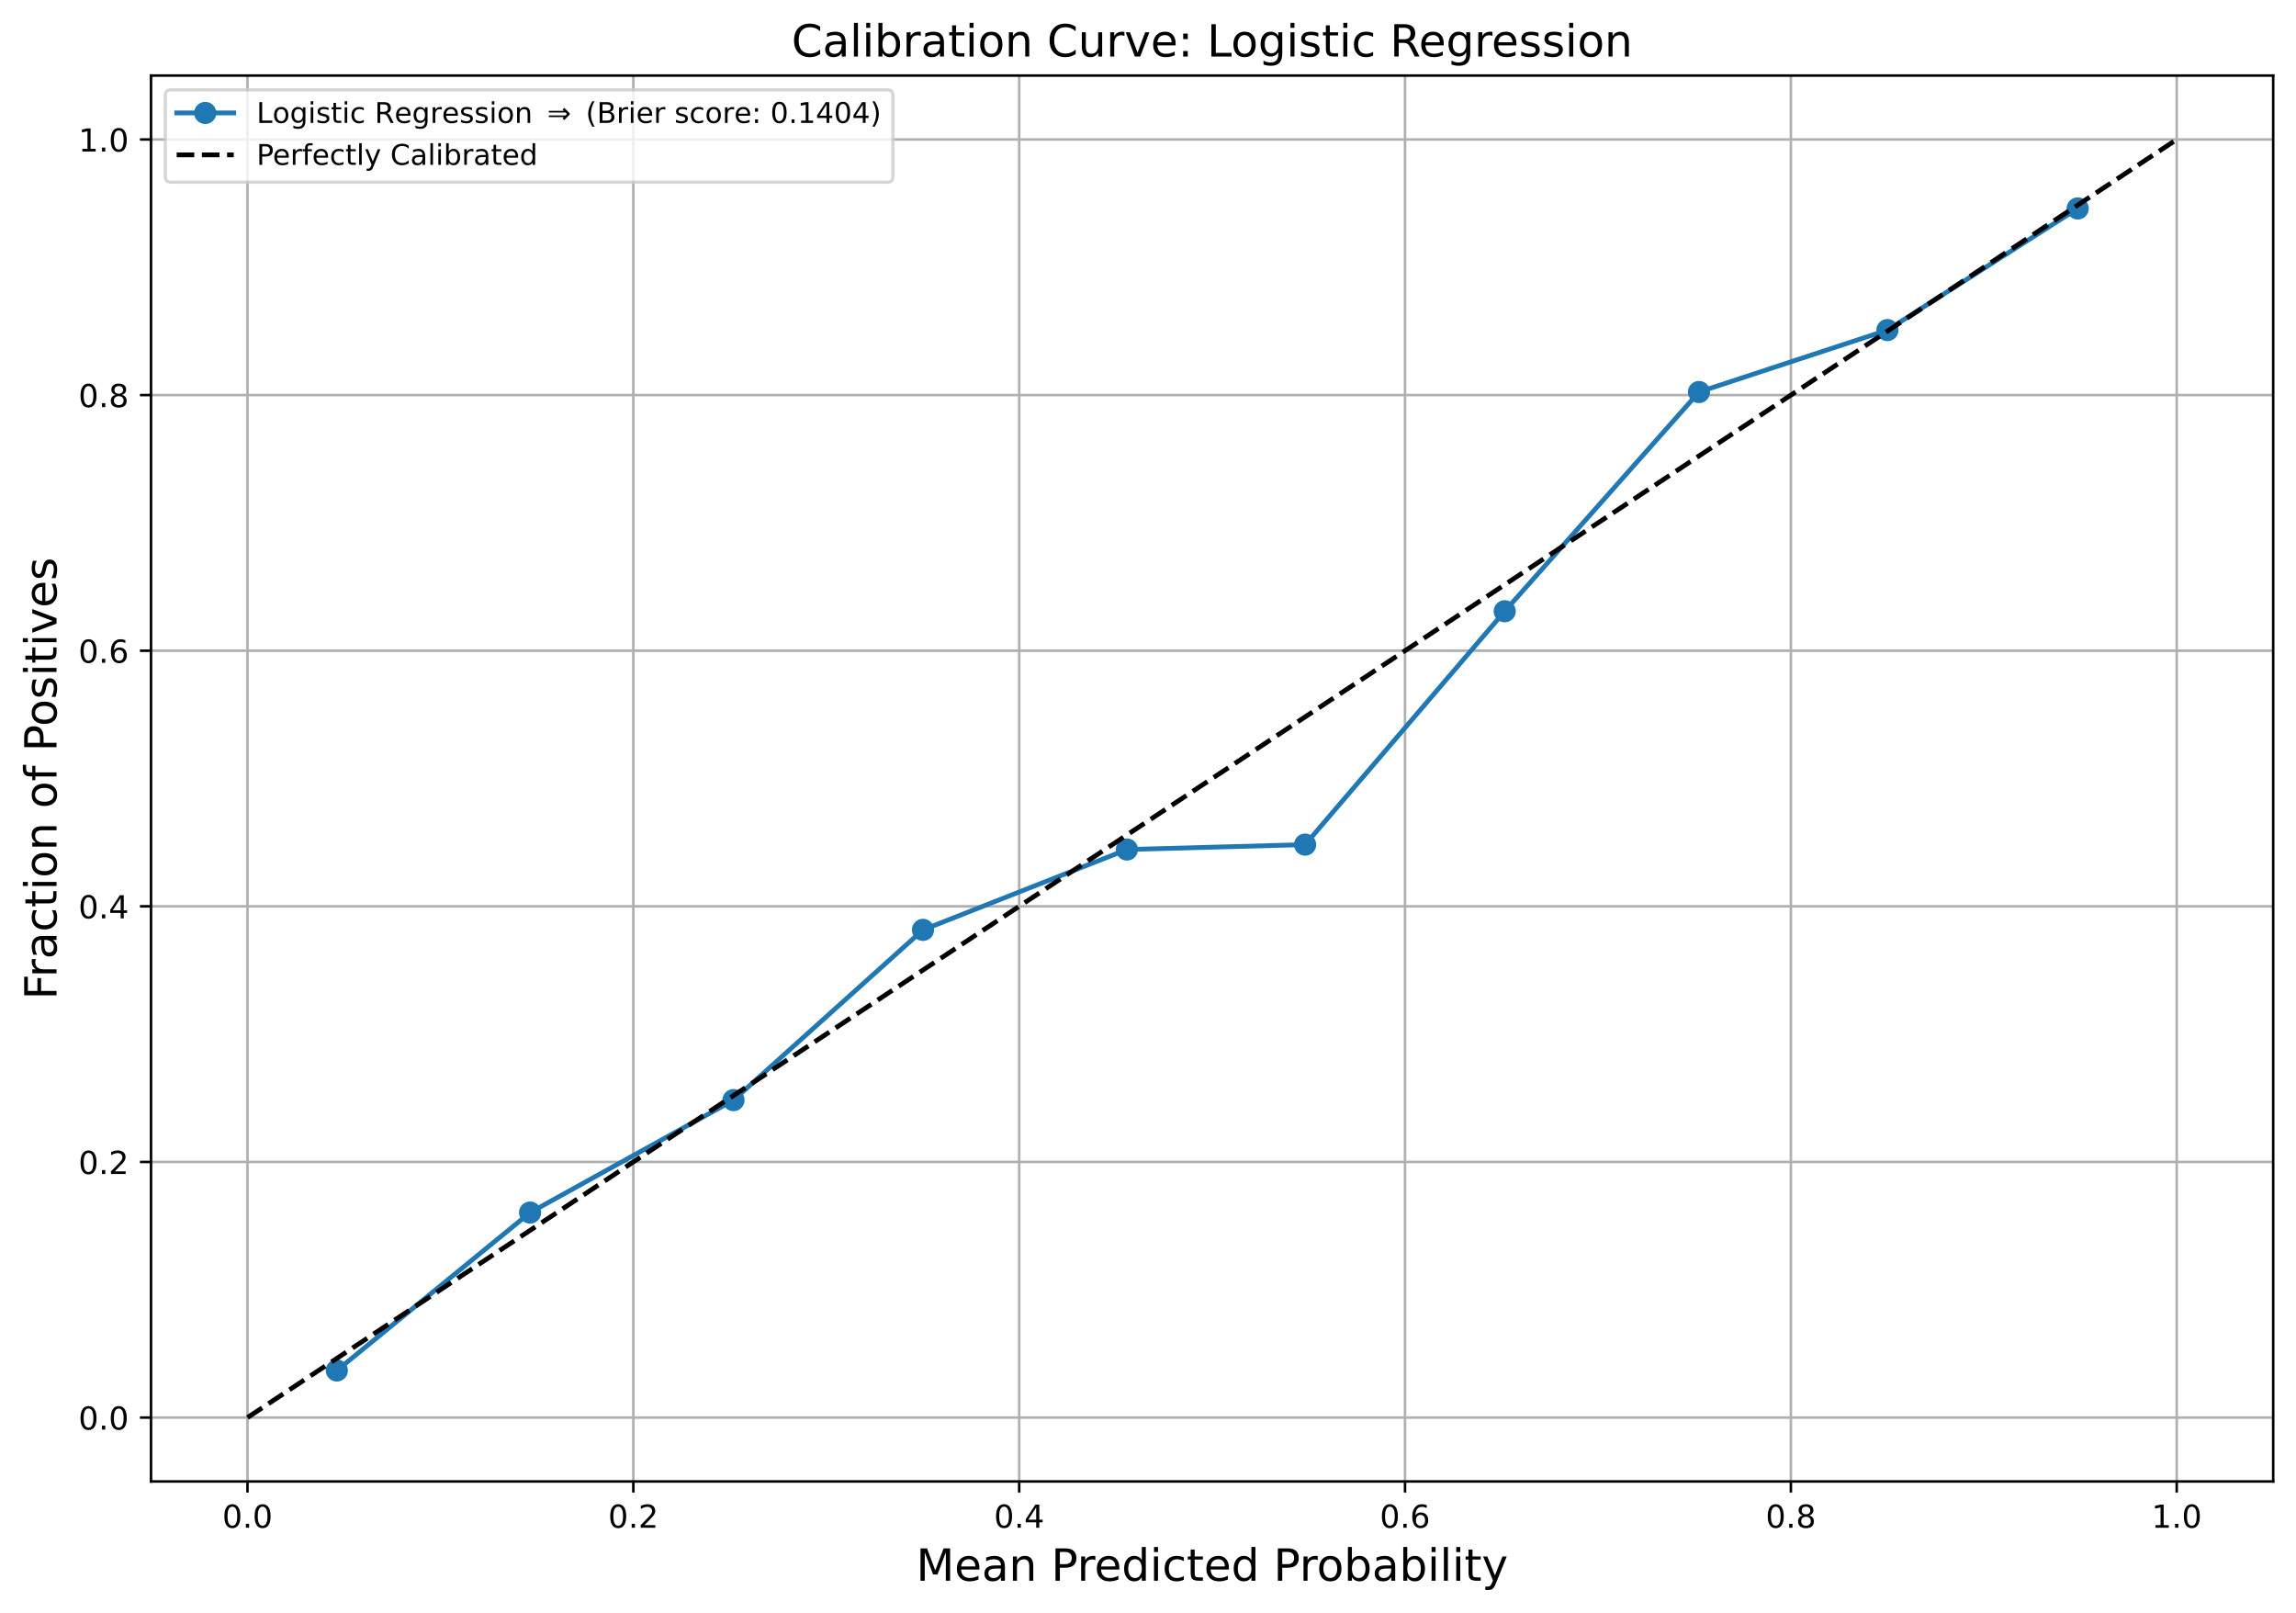
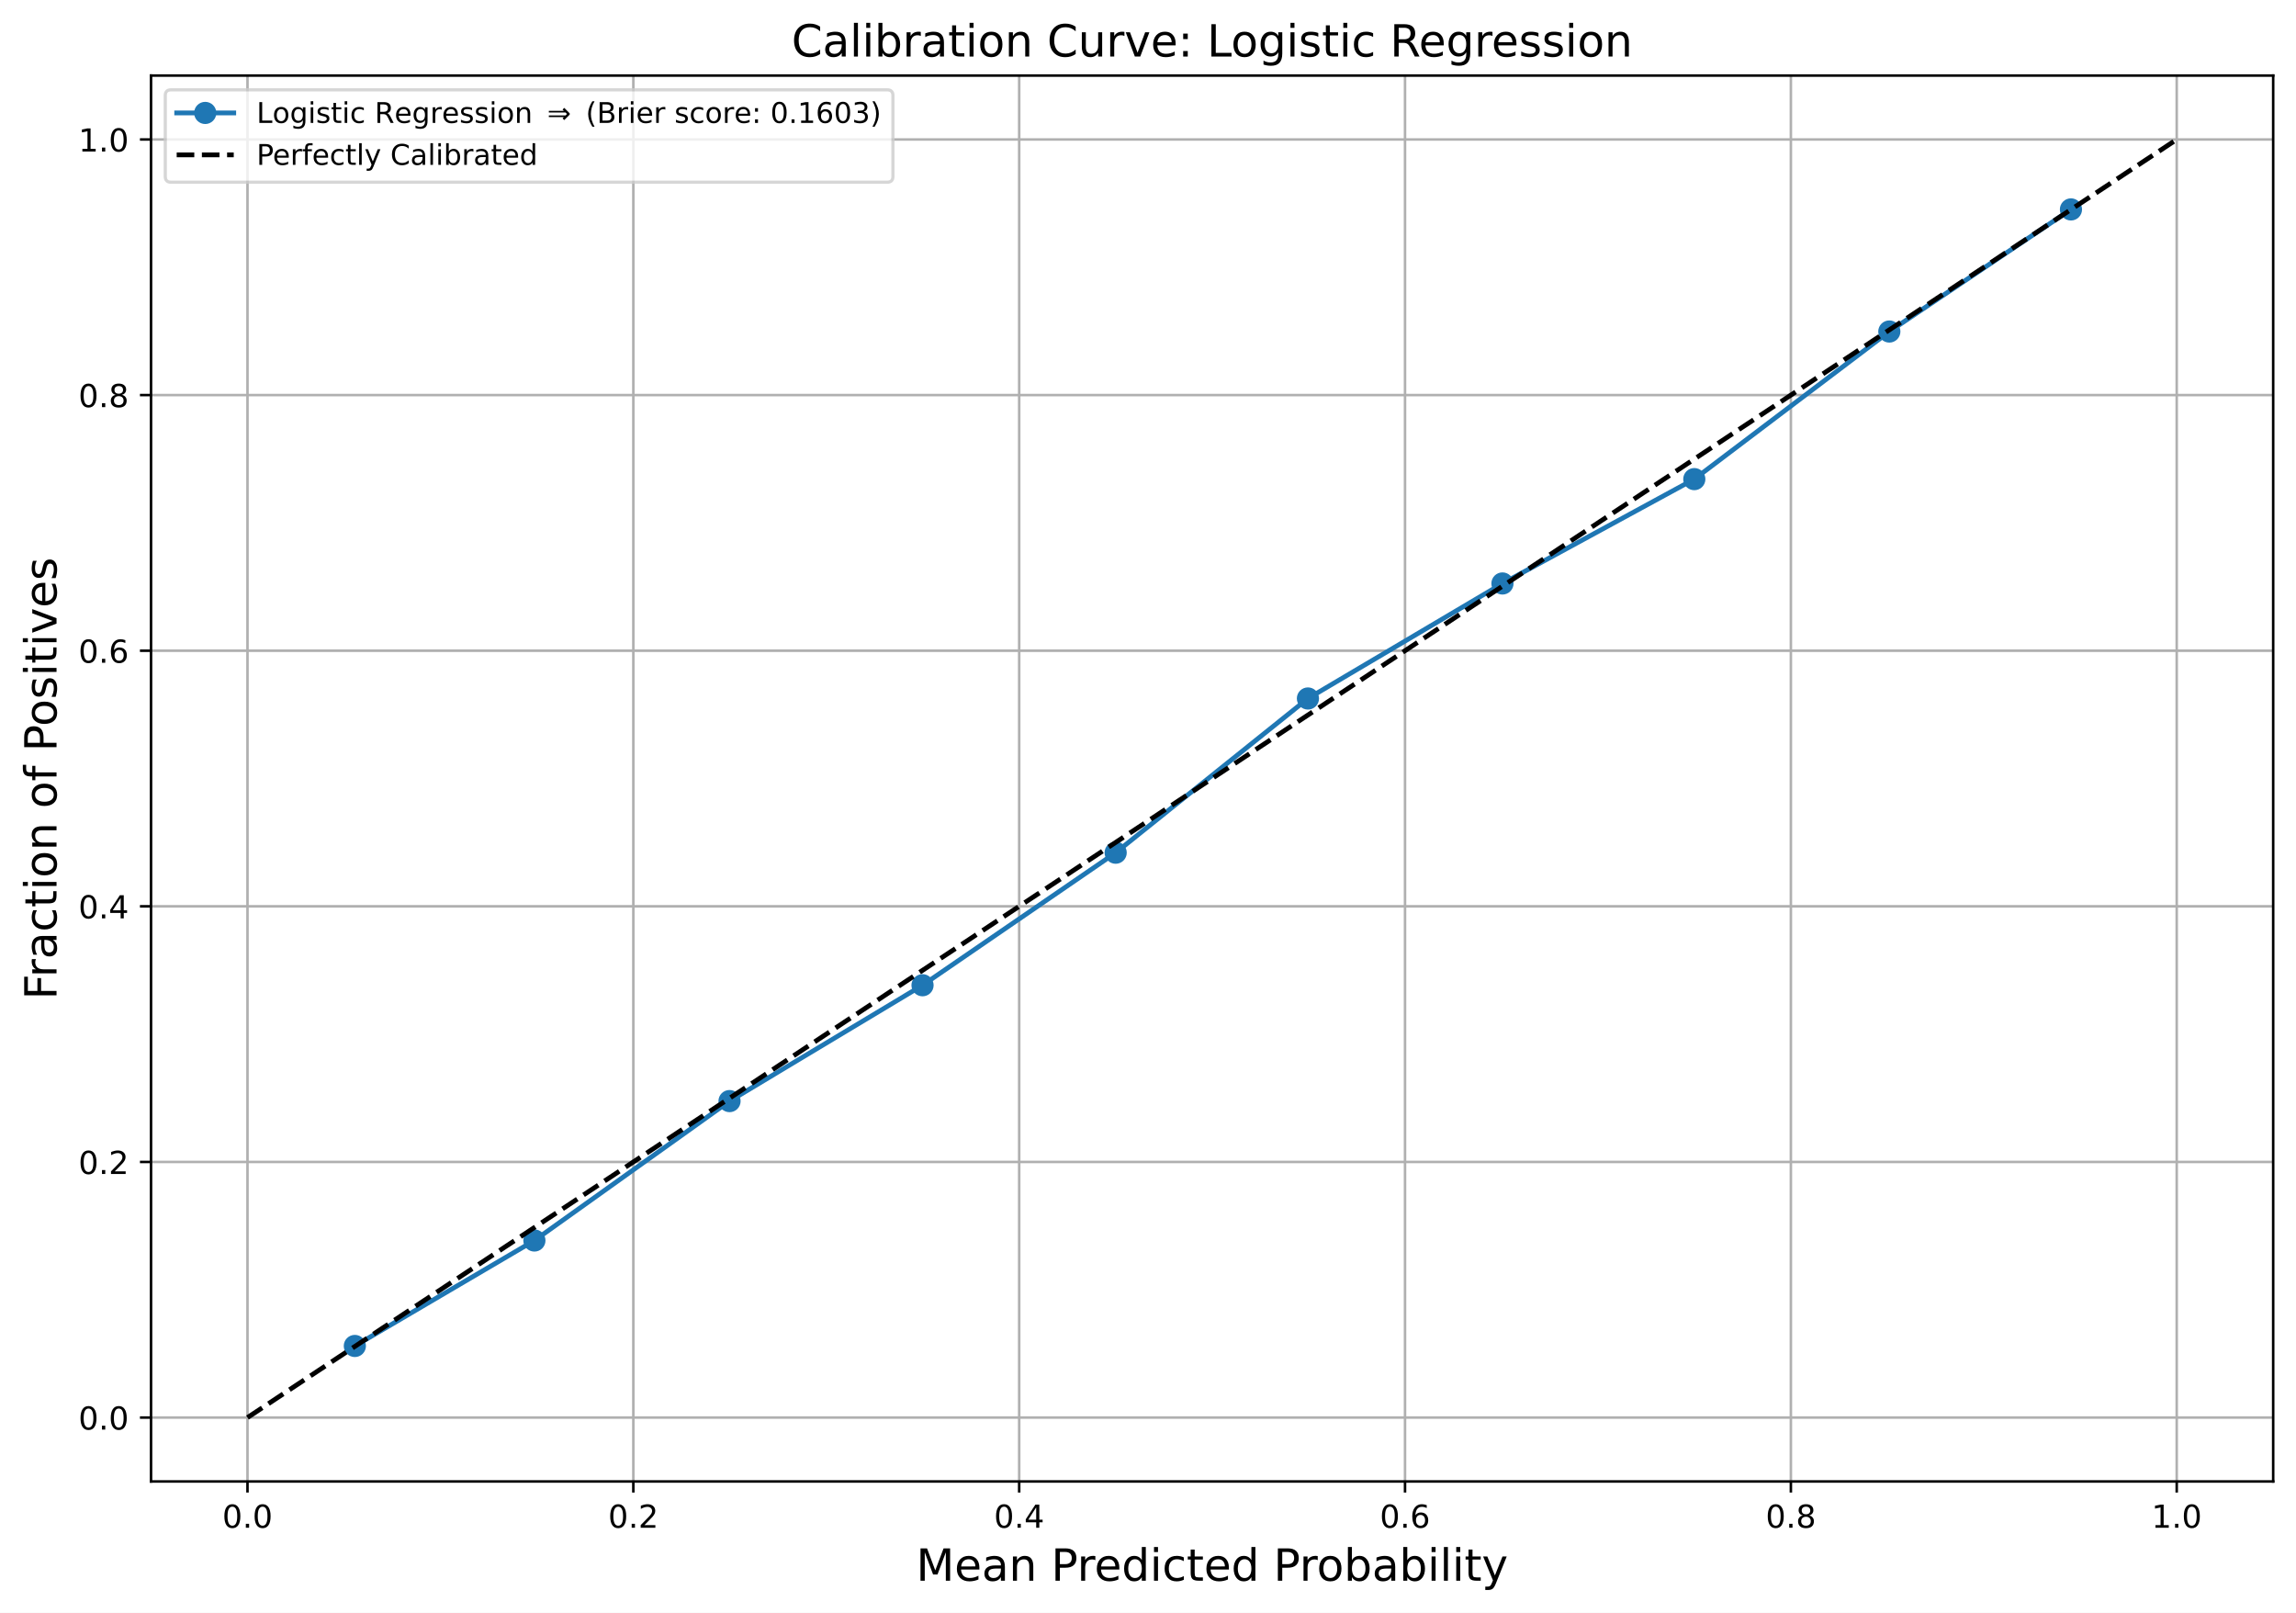
<svg xmlns="http://www.w3.org/2000/svg" xmlns:xlink="http://www.w3.org/1999/xlink" width="724.452pt" height="508.785pt" viewBox="0 0 724.452 508.785" version="1.1">
  <defs>
    <style type="text/css">*{stroke-linejoin: round; stroke-linecap: butt}</style>
  </defs>
  <g id="figure_1">
    <g id="patch_1">
      <path d="M -0 508.785  L 724.452 508.785  L 724.452 0  L -0 0  z " style="fill: #ffffff" />
    </g>
    <g id="axes_1">
      <g id="patch_2">
        <path d="M 47.653 467.358  L 717.253 467.358  L 717.253 23.838  L 47.653 23.838  z " style="fill: #ffffff" />
      </g>
      <g id="matplotlib.axis_1">
        <g id="xtick_1">
          <g id="line2d_1">
-             <path d="M 78.089 467.358  L 78.089 23.838  " clip-path="url(#p6dff848d07)" style="fill: none; stroke: #b0b0b0; stroke-width: 0.8; stroke-linecap: square" />
+             <path d="M 78.089 467.358  L 78.089 23.838  " clip-path="url(#pbd7f5e1157)" style="fill: none; stroke: #b0b0b0; stroke-width: 0.8; stroke-linecap: square" />
          </g>
          <g id="line2d_2">
            <defs>
-               <path id="med67a4d145" d="M 0 0  L 0 3.5  " style="stroke: #000000; stroke-width: 0.8" />
+               <path id="m7b6a65bfc6" d="M 0 0  L 0 3.5  " style="stroke: #000000; stroke-width: 0.8" />
            </defs>
            <g>
-               <use xlink:href="#med67a4d145" x="78.089" y="467.358" style="stroke: #000000; stroke-width: 0.8" />
+               <use xlink:href="#m7b6a65bfc6" x="78.089" y="467.358" style="stroke: #000000; stroke-width: 0.8" />
            </g>
          </g>
          <g id="text_1">
            <g transform="translate(70.1373 481.9563) scale(0.1 -0.1)">
              <defs>
                <path id="DejaVuSans-30" d="M 2034 4250  Q 1547 4250 1301 3770  Q 1056 3291 1056 2328  Q 1056 1369 1301 889  Q 1547 409 2034 409  Q 2525 409 2770 889  Q 3016 1369 3016 2328  Q 3016 3291 2770 3770  Q 2525 4250 2034 4250  z M 2034 4750  Q 2819 4750 3233 4129  Q 3647 3509 3647 2328  Q 3647 1150 3233 529  Q 2819 -91 2034 -91  Q 1250 -91 836 529  Q 422 1150 422 2328  Q 422 3509 836 4129  Q 1250 4750 2034 4750  z " transform="scale(0.015625)" />
                <path id="DejaVuSans-2e" d="M 684 794  L 1344 794  L 1344 0  L 684 0  L 684 794  z " transform="scale(0.015625)" />
              </defs>
              <use xlink:href="#DejaVuSans-30" />
              <use xlink:href="#DejaVuSans-2e" x="63.623" />
              <use xlink:href="#DejaVuSans-30" x="95.41" />
            </g>
          </g>
        </g>
        <g id="xtick_2">
          <g id="line2d_3">
-             <path d="M 199.834 467.358  L 199.834 23.838  " clip-path="url(#p6dff848d07)" style="fill: none; stroke: #b0b0b0; stroke-width: 0.8; stroke-linecap: square" />
+             <path d="M 199.834 467.358  L 199.834 23.838  " clip-path="url(#pbd7f5e1157)" style="fill: none; stroke: #b0b0b0; stroke-width: 0.8; stroke-linecap: square" />
          </g>
          <g id="line2d_4">
            <g>
-               <use xlink:href="#med67a4d145" x="199.834" y="467.358" style="stroke: #000000; stroke-width: 0.8" />
+               <use xlink:href="#m7b6a65bfc6" x="199.834" y="467.358" style="stroke: #000000; stroke-width: 0.8" />
            </g>
          </g>
          <g id="text_2">
            <g transform="translate(191.8828 481.9563) scale(0.1 -0.1)">
              <defs>
                <path id="DejaVuSans-32" d="M 1228 531  L 3431 531  L 3431 0  L 469 0  L 469 531  Q 828 903 1448 1529  Q 2069 2156 2228 2338  Q 2531 2678 2651 2914  Q 2772 3150 2772 3378  Q 2772 3750 2511 3984  Q 2250 4219 1831 4219  Q 1534 4219 1204 4116  Q 875 4013 500 3803  L 500 4441  Q 881 4594 1212 4672  Q 1544 4750 1819 4750  Q 2544 4750 2975 4387  Q 3406 4025 3406 3419  Q 3406 3131 3298 2873  Q 3191 2616 2906 2266  Q 2828 2175 2409 1742  Q 1991 1309 1228 531  z " transform="scale(0.015625)" />
              </defs>
              <use xlink:href="#DejaVuSans-30" />
              <use xlink:href="#DejaVuSans-2e" x="63.623" />
              <use xlink:href="#DejaVuSans-32" x="95.41" />
            </g>
          </g>
        </g>
        <g id="xtick_3">
          <g id="line2d_5">
-             <path d="M 321.58 467.358  L 321.58 23.838  " clip-path="url(#p6dff848d07)" style="fill: none; stroke: #b0b0b0; stroke-width: 0.8; stroke-linecap: square" />
+             <path d="M 321.58 467.358  L 321.58 23.838  " clip-path="url(#pbd7f5e1157)" style="fill: none; stroke: #b0b0b0; stroke-width: 0.8; stroke-linecap: square" />
          </g>
          <g id="line2d_6">
            <g>
-               <use xlink:href="#med67a4d145" x="321.58" y="467.358" style="stroke: #000000; stroke-width: 0.8" />
+               <use xlink:href="#m7b6a65bfc6" x="321.58" y="467.358" style="stroke: #000000; stroke-width: 0.8" />
            </g>
          </g>
          <g id="text_3">
            <g transform="translate(313.6282 481.9563) scale(0.1 -0.1)">
              <defs>
                <path id="DejaVuSans-34" d="M 2419 4116  L 825 1625  L 2419 1625  L 2419 4116  z M 2253 4666  L 3047 4666  L 3047 1625  L 3713 1625  L 3713 1100  L 3047 1100  L 3047 0  L 2419 0  L 2419 1100  L 313 1100  L 313 1709  L 2253 4666  z " transform="scale(0.015625)" />
              </defs>
              <use xlink:href="#DejaVuSans-30" />
              <use xlink:href="#DejaVuSans-2e" x="63.623" />
              <use xlink:href="#DejaVuSans-34" x="95.41" />
            </g>
          </g>
        </g>
        <g id="xtick_4">
          <g id="line2d_7">
-             <path d="M 443.325 467.358  L 443.325 23.838  " clip-path="url(#p6dff848d07)" style="fill: none; stroke: #b0b0b0; stroke-width: 0.8; stroke-linecap: square" />
+             <path d="M 443.325 467.358  L 443.325 23.838  " clip-path="url(#pbd7f5e1157)" style="fill: none; stroke: #b0b0b0; stroke-width: 0.8; stroke-linecap: square" />
          </g>
          <g id="line2d_8">
            <g>
-               <use xlink:href="#med67a4d145" x="443.325" y="467.358" style="stroke: #000000; stroke-width: 0.8" />
+               <use xlink:href="#m7b6a65bfc6" x="443.325" y="467.358" style="stroke: #000000; stroke-width: 0.8" />
            </g>
          </g>
          <g id="text_4">
            <g transform="translate(435.3737 481.9563) scale(0.1 -0.1)">
              <defs>
                <path id="DejaVuSans-36" d="M 2113 2584  Q 1688 2584 1439 2293  Q 1191 2003 1191 1497  Q 1191 994 1439 701  Q 1688 409 2113 409  Q 2538 409 2786 701  Q 3034 994 3034 1497  Q 3034 2003 2786 2293  Q 2538 2584 2113 2584  z M 3366 4563  L 3366 3988  Q 3128 4100 2886 4159  Q 2644 4219 2406 4219  Q 1781 4219 1451 3797  Q 1122 3375 1075 2522  Q 1259 2794 1537 2939  Q 1816 3084 2150 3084  Q 2853 3084 3261 2657  Q 3669 2231 3669 1497  Q 3669 778 3244 343  Q 2819 -91 2113 -91  Q 1303 -91 875 529  Q 447 1150 447 2328  Q 447 3434 972 4092  Q 1497 4750 2381 4750  Q 2619 4750 2861 4703  Q 3103 4656 3366 4563  z " transform="scale(0.015625)" />
              </defs>
              <use xlink:href="#DejaVuSans-30" />
              <use xlink:href="#DejaVuSans-2e" x="63.623" />
              <use xlink:href="#DejaVuSans-36" x="95.41" />
            </g>
          </g>
        </g>
        <g id="xtick_5">
          <g id="line2d_9">
-             <path d="M 565.071 467.358  L 565.071 23.838  " clip-path="url(#p6dff848d07)" style="fill: none; stroke: #b0b0b0; stroke-width: 0.8; stroke-linecap: square" />
+             <path d="M 565.071 467.358  L 565.071 23.838  " clip-path="url(#pbd7f5e1157)" style="fill: none; stroke: #b0b0b0; stroke-width: 0.8; stroke-linecap: square" />
          </g>
          <g id="line2d_10">
            <g>
-               <use xlink:href="#med67a4d145" x="565.071" y="467.358" style="stroke: #000000; stroke-width: 0.8" />
+               <use xlink:href="#m7b6a65bfc6" x="565.071" y="467.358" style="stroke: #000000; stroke-width: 0.8" />
            </g>
          </g>
          <g id="text_5">
            <g transform="translate(557.1191 481.9563) scale(0.1 -0.1)">
              <defs>
                <path id="DejaVuSans-38" d="M 2034 2216  Q 1584 2216 1326 1975  Q 1069 1734 1069 1313  Q 1069 891 1326 650  Q 1584 409 2034 409  Q 2484 409 2743 651  Q 3003 894 3003 1313  Q 3003 1734 2745 1975  Q 2488 2216 2034 2216  z M 1403 2484  Q 997 2584 770 2862  Q 544 3141 544 3541  Q 544 4100 942 4425  Q 1341 4750 2034 4750  Q 2731 4750 3128 4425  Q 3525 4100 3525 3541  Q 3525 3141 3298 2862  Q 3072 2584 2669 2484  Q 3125 2378 3379 2068  Q 3634 1759 3634 1313  Q 3634 634 3220 271  Q 2806 -91 2034 -91  Q 1263 -91 848 271  Q 434 634 434 1313  Q 434 1759 690 2068  Q 947 2378 1403 2484  z M 1172 3481  Q 1172 3119 1398 2916  Q 1625 2713 2034 2713  Q 2441 2713 2670 2916  Q 2900 3119 2900 3481  Q 2900 3844 2670 4047  Q 2441 4250 2034 4250  Q 1625 4250 1398 4047  Q 1172 3844 1172 3481  z " transform="scale(0.015625)" />
              </defs>
              <use xlink:href="#DejaVuSans-30" />
              <use xlink:href="#DejaVuSans-2e" x="63.623" />
              <use xlink:href="#DejaVuSans-38" x="95.41" />
            </g>
          </g>
        </g>
        <g id="xtick_6">
          <g id="line2d_11">
-             <path d="M 686.816 467.358  L 686.816 23.838  " clip-path="url(#p6dff848d07)" style="fill: none; stroke: #b0b0b0; stroke-width: 0.8; stroke-linecap: square" />
+             <path d="M 686.816 467.358  L 686.816 23.838  " clip-path="url(#pbd7f5e1157)" style="fill: none; stroke: #b0b0b0; stroke-width: 0.8; stroke-linecap: square" />
          </g>
          <g id="line2d_12">
            <g>
-               <use xlink:href="#med67a4d145" x="686.816" y="467.358" style="stroke: #000000; stroke-width: 0.8" />
+               <use xlink:href="#m7b6a65bfc6" x="686.816" y="467.358" style="stroke: #000000; stroke-width: 0.8" />
            </g>
          </g>
          <g id="text_6">
            <g transform="translate(678.8646 481.9563) scale(0.1 -0.1)">
              <defs>
                <path id="DejaVuSans-31" d="M 794 531  L 1825 531  L 1825 4091  L 703 3866  L 703 4441  L 1819 4666  L 2450 4666  L 2450 531  L 3481 531  L 3481 0  L 794 0  L 794 531  z " transform="scale(0.015625)" />
              </defs>
              <use xlink:href="#DejaVuSans-31" />
              <use xlink:href="#DejaVuSans-2e" x="63.623" />
              <use xlink:href="#DejaVuSans-30" x="95.41" />
            </g>
          </g>
        </g>
        <g id="text_7">
          <g transform="translate(289.0714 498.6737) scale(0.14 -0.14)">
            <defs>
              <path id="DejaVuSans-4d" d="M 628 4666  L 1569 4666  L 2759 1491  L 3956 4666  L 4897 4666  L 4897 0  L 4281 0  L 4281 4097  L 3078 897  L 2444 897  L 1241 4097  L 1241 0  L 628 0  L 628 4666  z " transform="scale(0.015625)" />
              <path id="DejaVuSans-65" d="M 3597 1894  L 3597 1613  L 953 1613  Q 991 1019 1311 708  Q 1631 397 2203 397  Q 2534 397 2845 478  Q 3156 559 3463 722  L 3463 178  Q 3153 47 2828 -22  Q 2503 -91 2169 -91  Q 1331 -91 842 396  Q 353 884 353 1716  Q 353 2575 817 3079  Q 1281 3584 2069 3584  Q 2775 3584 3186 3129  Q 3597 2675 3597 1894  z M 3022 2063  Q 3016 2534 2758 2815  Q 2500 3097 2075 3097  Q 1594 3097 1305 2825  Q 1016 2553 972 2059  L 3022 2063  z " transform="scale(0.015625)" />
              <path id="DejaVuSans-61" d="M 2194 1759  Q 1497 1759 1228 1600  Q 959 1441 959 1056  Q 959 750 1161 570  Q 1363 391 1709 391  Q 2188 391 2477 730  Q 2766 1069 2766 1631  L 2766 1759  L 2194 1759  z M 3341 1997  L 3341 0  L 2766 0  L 2766 531  Q 2569 213 2275 61  Q 1981 -91 1556 -91  Q 1019 -91 701 211  Q 384 513 384 1019  Q 384 1609 779 1909  Q 1175 2209 1959 2209  L 2766 2209  L 2766 2266  Q 2766 2663 2505 2880  Q 2244 3097 1772 3097  Q 1472 3097 1187 3025  Q 903 2953 641 2809  L 641 3341  Q 956 3463 1253 3523  Q 1550 3584 1831 3584  Q 2591 3584 2966 3190  Q 3341 2797 3341 1997  z " transform="scale(0.015625)" />
              <path id="DejaVuSans-6e" d="M 3513 2113  L 3513 0  L 2938 0  L 2938 2094  Q 2938 2591 2744 2837  Q 2550 3084 2163 3084  Q 1697 3084 1428 2787  Q 1159 2491 1159 1978  L 1159 0  L 581 0  L 581 3500  L 1159 3500  L 1159 2956  Q 1366 3272 1645 3428  Q 1925 3584 2291 3584  Q 2894 3584 3203 3211  Q 3513 2838 3513 2113  z " transform="scale(0.015625)" />
              <path id="DejaVuSans-20" transform="scale(0.015625)" />
              <path id="DejaVuSans-50" d="M 1259 4147  L 1259 2394  L 2053 2394  Q 2494 2394 2734 2622  Q 2975 2850 2975 3272  Q 2975 3691 2734 3919  Q 2494 4147 2053 4147  L 1259 4147  z M 628 4666  L 2053 4666  Q 2838 4666 3239 4311  Q 3641 3956 3641 3272  Q 3641 2581 3239 2228  Q 2838 1875 2053 1875  L 1259 1875  L 1259 0  L 628 0  L 628 4666  z " transform="scale(0.015625)" />
              <path id="DejaVuSans-72" d="M 2631 2963  Q 2534 3019 2420 3045  Q 2306 3072 2169 3072  Q 1681 3072 1420 2755  Q 1159 2438 1159 1844  L 1159 0  L 581 0  L 581 3500  L 1159 3500  L 1159 2956  Q 1341 3275 1631 3429  Q 1922 3584 2338 3584  Q 2397 3584 2469 3576  Q 2541 3569 2628 3553  L 2631 2963  z " transform="scale(0.015625)" />
              <path id="DejaVuSans-64" d="M 2906 2969  L 2906 4863  L 3481 4863  L 3481 0  L 2906 0  L 2906 525  Q 2725 213 2448 61  Q 2172 -91 1784 -91  Q 1150 -91 751 415  Q 353 922 353 1747  Q 353 2572 751 3078  Q 1150 3584 1784 3584  Q 2172 3584 2448 3432  Q 2725 3281 2906 2969  z M 947 1747  Q 947 1113 1208 752  Q 1469 391 1925 391  Q 2381 391 2643 752  Q 2906 1113 2906 1747  Q 2906 2381 2643 2742  Q 2381 3103 1925 3103  Q 1469 3103 1208 2742  Q 947 2381 947 1747  z " transform="scale(0.015625)" />
              <path id="DejaVuSans-69" d="M 603 3500  L 1178 3500  L 1178 0  L 603 0  L 603 3500  z M 603 4863  L 1178 4863  L 1178 4134  L 603 4134  L 603 4863  z " transform="scale(0.015625)" />
              <path id="DejaVuSans-63" d="M 3122 3366  L 3122 2828  Q 2878 2963 2633 3030  Q 2388 3097 2138 3097  Q 1578 3097 1268 2742  Q 959 2388 959 1747  Q 959 1106 1268 751  Q 1578 397 2138 397  Q 2388 397 2633 464  Q 2878 531 3122 666  L 3122 134  Q 2881 22 2623 -34  Q 2366 -91 2075 -91  Q 1284 -91 818 406  Q 353 903 353 1747  Q 353 2603 823 3093  Q 1294 3584 2113 3584  Q 2378 3584 2631 3529  Q 2884 3475 3122 3366  z " transform="scale(0.015625)" />
              <path id="DejaVuSans-74" d="M 1172 4494  L 1172 3500  L 2356 3500  L 2356 3053  L 1172 3053  L 1172 1153  Q 1172 725 1289 603  Q 1406 481 1766 481  L 2356 481  L 2356 0  L 1766 0  Q 1100 0 847 248  Q 594 497 594 1153  L 594 3053  L 172 3053  L 172 3500  L 594 3500  L 594 4494  L 1172 4494  z " transform="scale(0.015625)" />
              <path id="DejaVuSans-6f" d="M 1959 3097  Q 1497 3097 1228 2736  Q 959 2375 959 1747  Q 959 1119 1226 758  Q 1494 397 1959 397  Q 2419 397 2687 759  Q 2956 1122 2956 1747  Q 2956 2369 2687 2733  Q 2419 3097 1959 3097  z M 1959 3584  Q 2709 3584 3137 3096  Q 3566 2609 3566 1747  Q 3566 888 3137 398  Q 2709 -91 1959 -91  Q 1206 -91 779 398  Q 353 888 353 1747  Q 353 2609 779 3096  Q 1206 3584 1959 3584  z " transform="scale(0.015625)" />
              <path id="DejaVuSans-62" d="M 3116 1747  Q 3116 2381 2855 2742  Q 2594 3103 2138 3103  Q 1681 3103 1420 2742  Q 1159 2381 1159 1747  Q 1159 1113 1420 752  Q 1681 391 2138 391  Q 2594 391 2855 752  Q 3116 1113 3116 1747  z M 1159 2969  Q 1341 3281 1617 3432  Q 1894 3584 2278 3584  Q 2916 3584 3314 3078  Q 3713 2572 3713 1747  Q 3713 922 3314 415  Q 2916 -91 2278 -91  Q 1894 -91 1617 61  Q 1341 213 1159 525  L 1159 0  L 581 0  L 581 4863  L 1159 4863  L 1159 2969  z " transform="scale(0.015625)" />
              <path id="DejaVuSans-6c" d="M 603 4863  L 1178 4863  L 1178 0  L 603 0  L 603 4863  z " transform="scale(0.015625)" />
              <path id="DejaVuSans-79" d="M 2059 -325  Q 1816 -950 1584 -1140  Q 1353 -1331 966 -1331  L 506 -1331  L 506 -850  L 844 -850  Q 1081 -850 1212 -737  Q 1344 -625 1503 -206  L 1606 56  L 191 3500  L 800 3500  L 1894 763  L 2988 3500  L 3597 3500  L 2059 -325  z " transform="scale(0.015625)" />
            </defs>
            <use xlink:href="#DejaVuSans-4d" />
            <use xlink:href="#DejaVuSans-65" x="86.279" />
            <use xlink:href="#DejaVuSans-61" x="147.803" />
            <use xlink:href="#DejaVuSans-6e" x="209.082" />
            <use xlink:href="#DejaVuSans-20" x="272.461" />
            <use xlink:href="#DejaVuSans-50" x="304.248" />
            <use xlink:href="#DejaVuSans-72" x="362.801" />
            <use xlink:href="#DejaVuSans-65" x="401.664" />
            <use xlink:href="#DejaVuSans-64" x="463.188" />
            <use xlink:href="#DejaVuSans-69" x="526.664" />
            <use xlink:href="#DejaVuSans-63" x="554.447" />
            <use xlink:href="#DejaVuSans-74" x="609.428" />
            <use xlink:href="#DejaVuSans-65" x="648.637" />
            <use xlink:href="#DejaVuSans-64" x="710.16" />
            <use xlink:href="#DejaVuSans-20" x="773.637" />
            <use xlink:href="#DejaVuSans-50" x="805.424" />
            <use xlink:href="#DejaVuSans-72" x="863.977" />
            <use xlink:href="#DejaVuSans-6f" x="902.84" />
            <use xlink:href="#DejaVuSans-62" x="964.021" />
            <use xlink:href="#DejaVuSans-61" x="1027.498" />
            <use xlink:href="#DejaVuSans-62" x="1088.777" />
            <use xlink:href="#DejaVuSans-69" x="1152.254" />
            <use xlink:href="#DejaVuSans-6c" x="1180.037" />
            <use xlink:href="#DejaVuSans-69" x="1207.82" />
            <use xlink:href="#DejaVuSans-74" x="1235.604" />
            <use xlink:href="#DejaVuSans-79" x="1274.812" />
          </g>
        </g>
      </g>
      <g id="matplotlib.axis_2">
        <g id="ytick_1">
          <g id="line2d_13">
-             <path d="M 47.653 447.198  L 717.253 447.198  " clip-path="url(#p6dff848d07)" style="fill: none; stroke: #b0b0b0; stroke-width: 0.8; stroke-linecap: square" />
+             <path d="M 47.653 447.198  L 717.253 447.198  " clip-path="url(#pbd7f5e1157)" style="fill: none; stroke: #b0b0b0; stroke-width: 0.8; stroke-linecap: square" />
          </g>
          <g id="line2d_14">
            <defs>
-               <path id="mb718f019c8" d="M 0 0  L -3.5 0  " style="stroke: #000000; stroke-width: 0.8" />
+               <path id="ma687cd6396" d="M 0 0  L -3.5 0  " style="stroke: #000000; stroke-width: 0.8" />
            </defs>
            <g>
-               <use xlink:href="#mb718f019c8" x="47.653" y="447.198" style="stroke: #000000; stroke-width: 0.8" />
+               <use xlink:href="#ma687cd6396" x="47.653" y="447.198" style="stroke: #000000; stroke-width: 0.8" />
            </g>
          </g>
          <g id="text_8">
            <g transform="translate(24.74938 450.997) scale(0.1 -0.1)">
              <use xlink:href="#DejaVuSans-30" />
              <use xlink:href="#DejaVuSans-2e" x="63.623" />
              <use xlink:href="#DejaVuSans-30" x="95.41" />
            </g>
          </g>
        </g>
        <g id="ytick_2">
          <g id="line2d_15">
-             <path d="M 47.653 366.558  L 717.253 366.558  " clip-path="url(#p6dff848d07)" style="fill: none; stroke: #b0b0b0; stroke-width: 0.8; stroke-linecap: square" />
+             <path d="M 47.653 366.558  L 717.253 366.558  " clip-path="url(#pbd7f5e1157)" style="fill: none; stroke: #b0b0b0; stroke-width: 0.8; stroke-linecap: square" />
          </g>
          <g id="line2d_16">
            <g>
-               <use xlink:href="#mb718f019c8" x="47.653" y="366.558" style="stroke: #000000; stroke-width: 0.8" />
+               <use xlink:href="#ma687cd6396" x="47.653" y="366.558" style="stroke: #000000; stroke-width: 0.8" />
            </g>
          </g>
          <g id="text_9">
            <g transform="translate(24.74938 370.357) scale(0.1 -0.1)">
              <use xlink:href="#DejaVuSans-30" />
              <use xlink:href="#DejaVuSans-2e" x="63.623" />
              <use xlink:href="#DejaVuSans-32" x="95.41" />
            </g>
          </g>
        </g>
        <g id="ytick_3">
          <g id="line2d_17">
-             <path d="M 47.653 285.918  L 717.253 285.918  " clip-path="url(#p6dff848d07)" style="fill: none; stroke: #b0b0b0; stroke-width: 0.8; stroke-linecap: square" />
+             <path d="M 47.653 285.918  L 717.253 285.918  " clip-path="url(#pbd7f5e1157)" style="fill: none; stroke: #b0b0b0; stroke-width: 0.8; stroke-linecap: square" />
          </g>
          <g id="line2d_18">
            <g>
-               <use xlink:href="#mb718f019c8" x="47.653" y="285.918" style="stroke: #000000; stroke-width: 0.8" />
+               <use xlink:href="#ma687cd6396" x="47.653" y="285.918" style="stroke: #000000; stroke-width: 0.8" />
            </g>
          </g>
          <g id="text_10">
            <g transform="translate(24.74938 289.717) scale(0.1 -0.1)">
              <use xlink:href="#DejaVuSans-30" />
              <use xlink:href="#DejaVuSans-2e" x="63.623" />
              <use xlink:href="#DejaVuSans-34" x="95.41" />
            </g>
          </g>
        </g>
        <g id="ytick_4">
          <g id="line2d_19">
-             <path d="M 47.653 205.278  L 717.253 205.278  " clip-path="url(#p6dff848d07)" style="fill: none; stroke: #b0b0b0; stroke-width: 0.8; stroke-linecap: square" />
+             <path d="M 47.653 205.278  L 717.253 205.278  " clip-path="url(#pbd7f5e1157)" style="fill: none; stroke: #b0b0b0; stroke-width: 0.8; stroke-linecap: square" />
          </g>
          <g id="line2d_20">
            <g>
-               <use xlink:href="#mb718f019c8" x="47.653" y="205.278" style="stroke: #000000; stroke-width: 0.8" />
+               <use xlink:href="#ma687cd6396" x="47.653" y="205.278" style="stroke: #000000; stroke-width: 0.8" />
            </g>
          </g>
          <g id="text_11">
            <g transform="translate(24.74938 209.077) scale(0.1 -0.1)">
              <use xlink:href="#DejaVuSans-30" />
              <use xlink:href="#DejaVuSans-2e" x="63.623" />
              <use xlink:href="#DejaVuSans-36" x="95.41" />
            </g>
          </g>
        </g>
        <g id="ytick_5">
          <g id="line2d_21">
-             <path d="M 47.653 124.638  L 717.253 124.638  " clip-path="url(#p6dff848d07)" style="fill: none; stroke: #b0b0b0; stroke-width: 0.8; stroke-linecap: square" />
+             <path d="M 47.653 124.638  L 717.253 124.638  " clip-path="url(#pbd7f5e1157)" style="fill: none; stroke: #b0b0b0; stroke-width: 0.8; stroke-linecap: square" />
          </g>
          <g id="line2d_22">
            <g>
-               <use xlink:href="#mb718f019c8" x="47.653" y="124.638" style="stroke: #000000; stroke-width: 0.8" />
+               <use xlink:href="#ma687cd6396" x="47.653" y="124.638" style="stroke: #000000; stroke-width: 0.8" />
            </g>
          </g>
          <g id="text_12">
            <g transform="translate(24.74938 128.437) scale(0.1 -0.1)">
              <use xlink:href="#DejaVuSans-30" />
              <use xlink:href="#DejaVuSans-2e" x="63.623" />
              <use xlink:href="#DejaVuSans-38" x="95.41" />
            </g>
          </g>
        </g>
        <g id="ytick_6">
          <g id="line2d_23">
-             <path d="M 47.653 43.998  L 717.253 43.998  " clip-path="url(#p6dff848d07)" style="fill: none; stroke: #b0b0b0; stroke-width: 0.8; stroke-linecap: square" />
+             <path d="M 47.653 43.998  L 717.253 43.998  " clip-path="url(#pbd7f5e1157)" style="fill: none; stroke: #b0b0b0; stroke-width: 0.8; stroke-linecap: square" />
          </g>
          <g id="line2d_24">
            <g>
-               <use xlink:href="#mb718f019c8" x="47.653" y="43.998" style="stroke: #000000; stroke-width: 0.8" />
+               <use xlink:href="#ma687cd6396" x="47.653" y="43.998" style="stroke: #000000; stroke-width: 0.8" />
            </g>
          </g>
          <g id="text_13">
            <g transform="translate(24.74938 47.79703) scale(0.1 -0.1)">
              <use xlink:href="#DejaVuSans-31" />
              <use xlink:href="#DejaVuSans-2e" x="63.623" />
              <use xlink:href="#DejaVuSans-30" x="95.41" />
            </g>
          </g>
        </g>
        <g id="text_14">
          <g transform="translate(17.83781 315.3648) rotate(-90) scale(0.14 -0.14)">
            <defs>
              <path id="DejaVuSans-46" d="M 628 4666  L 3309 4666  L 3309 4134  L 1259 4134  L 1259 2759  L 3109 2759  L 3109 2228  L 1259 2228  L 1259 0  L 628 0  L 628 4666  z " transform="scale(0.015625)" />
              <path id="DejaVuSans-66" d="M 2375 4863  L 2375 4384  L 1825 4384  Q 1516 4384 1395 4259  Q 1275 4134 1275 3809  L 1275 3500  L 2222 3500  L 2222 3053  L 1275 3053  L 1275 0  L 697 0  L 697 3053  L 147 3053  L 147 3500  L 697 3500  L 697 3744  Q 697 4328 969 4595  Q 1241 4863 1831 4863  L 2375 4863  z " transform="scale(0.015625)" />
              <path id="DejaVuSans-73" d="M 2834 3397  L 2834 2853  Q 2591 2978 2328 3040  Q 2066 3103 1784 3103  Q 1356 3103 1142 2972  Q 928 2841 928 2578  Q 928 2378 1081 2264  Q 1234 2150 1697 2047  L 1894 2003  Q 2506 1872 2764 1633  Q 3022 1394 3022 966  Q 3022 478 2636 193  Q 2250 -91 1575 -91  Q 1294 -91 989 -36  Q 684 19 347 128  L 347 722  Q 666 556 975 473  Q 1284 391 1588 391  Q 1994 391 2212 530  Q 2431 669 2431 922  Q 2431 1156 2273 1281  Q 2116 1406 1581 1522  L 1381 1569  Q 847 1681 609 1914  Q 372 2147 372 2553  Q 372 3047 722 3315  Q 1072 3584 1716 3584  Q 2034 3584 2315 3537  Q 2597 3491 2834 3397  z " transform="scale(0.015625)" />
              <path id="DejaVuSans-76" d="M 191 3500  L 800 3500  L 1894 563  L 2988 3500  L 3597 3500  L 2284 0  L 1503 0  L 191 3500  z " transform="scale(0.015625)" />
            </defs>
            <use xlink:href="#DejaVuSans-46" />
            <use xlink:href="#DejaVuSans-72" x="50.27" />
            <use xlink:href="#DejaVuSans-61" x="91.383" />
            <use xlink:href="#DejaVuSans-63" x="152.662" />
            <use xlink:href="#DejaVuSans-74" x="207.643" />
            <use xlink:href="#DejaVuSans-69" x="246.852" />
            <use xlink:href="#DejaVuSans-6f" x="274.635" />
            <use xlink:href="#DejaVuSans-6e" x="335.816" />
            <use xlink:href="#DejaVuSans-20" x="399.195" />
            <use xlink:href="#DejaVuSans-6f" x="430.982" />
            <use xlink:href="#DejaVuSans-66" x="492.164" />
            <use xlink:href="#DejaVuSans-20" x="527.369" />
            <use xlink:href="#DejaVuSans-50" x="559.156" />
            <use xlink:href="#DejaVuSans-6f" x="615.834" />
            <use xlink:href="#DejaVuSans-73" x="677.016" />
            <use xlink:href="#DejaVuSans-69" x="729.115" />
            <use xlink:href="#DejaVuSans-74" x="756.898" />
            <use xlink:href="#DejaVuSans-69" x="796.107" />
            <use xlink:href="#DejaVuSans-76" x="823.891" />
            <use xlink:href="#DejaVuSans-65" x="883.07" />
            <use xlink:href="#DejaVuSans-73" x="944.594" />
          </g>
        </g>
      </g>
      <g id="line2d_25">
-         <path d="M 106.277 432.349  L 167.255 382.534  L 231.436 347.057  L 291.234 293.345  L 355.575 267.998  L 411.8 266.453  L 474.781 192.83  L 536.078 123.672  L 595.533 104.124  L 655.571 65.758  " clip-path="url(#p6dff848d07)" style="fill: none; stroke: #1f77b4; stroke-width: 1.5; stroke-linecap: square" />
+         <path d="M 111.964 424.613  L 168.618 391.342  L 230.188 347.364  L 291.086 310.812  L 352.024 269.001  L 412.687 220.353  L 474.068 184.071  L 534.602 151.149  L 596.136 104.585  L 653.444 66.066  " clip-path="url(#pbd7f5e1157)" style="fill: none; stroke: #1f77b4; stroke-width: 1.5; stroke-linecap: square" />
        <defs>
-           <path id="m801309aaac" d="M 0 3  C 0.796 3 1.559 2.684 2.121 2.121  C 2.684 1.559 3 0.796 3 0  C 3 -0.796 2.684 -1.559 2.121 -2.121  C 1.559 -2.684 0.796 -3 0 -3  C -0.796 -3 -1.559 -2.684 -2.121 -2.121  C -2.684 -1.559 -3 -0.796 -3 0  C -3 0.796 -2.684 1.559 -2.121 2.121  C -1.559 2.684 -0.796 3 0 3  z " style="stroke: #1f77b4" />
+           <path id="m0cffb96196" d="M 0 3  C 0.796 3 1.559 2.684 2.121 2.121  C 2.684 1.559 3 0.796 3 0  C 3 -0.796 2.684 -1.559 2.121 -2.121  C 1.559 -2.684 0.796 -3 0 -3  C -0.796 -3 -1.559 -2.684 -2.121 -2.121  C -2.684 -1.559 -3 -0.796 -3 0  C -3 0.796 -2.684 1.559 -2.121 2.121  C -1.559 2.684 -0.796 3 0 3  z " style="stroke: #1f77b4" />
        </defs>
-         <g clip-path="url(#p6dff848d07)">
-           <use xlink:href="#m801309aaac" x="106.277" y="432.349" style="fill: #1f77b4; stroke: #1f77b4" />
-           <use xlink:href="#m801309aaac" x="167.255" y="382.534" style="fill: #1f77b4; stroke: #1f77b4" />
-           <use xlink:href="#m801309aaac" x="231.436" y="347.057" style="fill: #1f77b4; stroke: #1f77b4" />
-           <use xlink:href="#m801309aaac" x="291.234" y="293.345" style="fill: #1f77b4; stroke: #1f77b4" />
-           <use xlink:href="#m801309aaac" x="355.575" y="267.998" style="fill: #1f77b4; stroke: #1f77b4" />
-           <use xlink:href="#m801309aaac" x="411.8" y="266.453" style="fill: #1f77b4; stroke: #1f77b4" />
-           <use xlink:href="#m801309aaac" x="474.781" y="192.83" style="fill: #1f77b4; stroke: #1f77b4" />
-           <use xlink:href="#m801309aaac" x="536.078" y="123.672" style="fill: #1f77b4; stroke: #1f77b4" />
-           <use xlink:href="#m801309aaac" x="595.533" y="104.124" style="fill: #1f77b4; stroke: #1f77b4" />
-           <use xlink:href="#m801309aaac" x="655.571" y="65.758" style="fill: #1f77b4; stroke: #1f77b4" />
+         <g clip-path="url(#pbd7f5e1157)">
+           <use xlink:href="#m0cffb96196" x="111.964" y="424.613" style="fill: #1f77b4; stroke: #1f77b4" />
+           <use xlink:href="#m0cffb96196" x="168.618" y="391.342" style="fill: #1f77b4; stroke: #1f77b4" />
+           <use xlink:href="#m0cffb96196" x="230.188" y="347.364" style="fill: #1f77b4; stroke: #1f77b4" />
+           <use xlink:href="#m0cffb96196" x="291.086" y="310.812" style="fill: #1f77b4; stroke: #1f77b4" />
+           <use xlink:href="#m0cffb96196" x="352.024" y="269.001" style="fill: #1f77b4; stroke: #1f77b4" />
+           <use xlink:href="#m0cffb96196" x="412.687" y="220.353" style="fill: #1f77b4; stroke: #1f77b4" />
+           <use xlink:href="#m0cffb96196" x="474.068" y="184.071" style="fill: #1f77b4; stroke: #1f77b4" />
+           <use xlink:href="#m0cffb96196" x="534.602" y="151.149" style="fill: #1f77b4; stroke: #1f77b4" />
+           <use xlink:href="#m0cffb96196" x="596.136" y="104.585" style="fill: #1f77b4; stroke: #1f77b4" />
+           <use xlink:href="#m0cffb96196" x="653.444" y="66.066" style="fill: #1f77b4; stroke: #1f77b4" />
        </g>
      </g>
      <g id="line2d_26">
-         <path d="M 78.089 447.198  L 686.816 43.998  " clip-path="url(#p6dff848d07)" style="fill: none; stroke-dasharray: 5.55,2.4; stroke-dashoffset: 0; stroke: #000000; stroke-width: 1.5" />
+         <path d="M 78.089 447.198  L 686.816 43.998  " clip-path="url(#pbd7f5e1157)" style="fill: none; stroke-dasharray: 5.55,2.4; stroke-dashoffset: 0; stroke: #000000; stroke-width: 1.5" />
      </g>
      <g id="patch_3">
        <path d="M 47.653 467.358  L 47.653 23.838  " style="fill: none; stroke: #000000; stroke-width: 0.8; stroke-linejoin: miter; stroke-linecap: square" />
      </g>
      <g id="patch_4">
        <path d="M 717.253 467.358  L 717.253 23.838  " style="fill: none; stroke: #000000; stroke-width: 0.8; stroke-linejoin: miter; stroke-linecap: square" />
      </g>
      <g id="patch_5">
        <path d="M 47.653 467.358  L 717.253 467.358  " style="fill: none; stroke: #000000; stroke-width: 0.8; stroke-linejoin: miter; stroke-linecap: square" />
      </g>
      <g id="patch_6">
        <path d="M 47.653 23.838  L 717.253 23.838  " style="fill: none; stroke: #000000; stroke-width: 0.8; stroke-linejoin: miter; stroke-linecap: square" />
      </g>
      <g id="text_15">
        <g transform="translate(249.7631 17.83781) scale(0.14 -0.14)">
          <defs>
            <path id="DejaVuSans-43" d="M 4122 4306  L 4122 3641  Q 3803 3938 3442 4084  Q 3081 4231 2675 4231  Q 1875 4231 1450 3742  Q 1025 3253 1025 2328  Q 1025 1406 1450 917  Q 1875 428 2675 428  Q 3081 428 3442 575  Q 3803 722 4122 1019  L 4122 359  Q 3791 134 3420 21  Q 3050 -91 2638 -91  Q 1578 -91 968 557  Q 359 1206 359 2328  Q 359 3453 968 4101  Q 1578 4750 2638 4750  Q 3056 4750 3426 4639  Q 3797 4528 4122 4306  z " transform="scale(0.015625)" />
            <path id="DejaVuSans-75" d="M 544 1381  L 544 3500  L 1119 3500  L 1119 1403  Q 1119 906 1312 657  Q 1506 409 1894 409  Q 2359 409 2629 706  Q 2900 1003 2900 1516  L 2900 3500  L 3475 3500  L 3475 0  L 2900 0  L 2900 538  Q 2691 219 2414 64  Q 2138 -91 1772 -91  Q 1169 -91 856 284  Q 544 659 544 1381  z M 1991 3584  L 1991 3584  z " transform="scale(0.015625)" />
            <path id="DejaVuSans-3a" d="M 750 794  L 1409 794  L 1409 0  L 750 0  L 750 794  z M 750 3309  L 1409 3309  L 1409 2516  L 750 2516  L 750 3309  z " transform="scale(0.015625)" />
            <path id="DejaVuSans-4c" d="M 628 4666  L 1259 4666  L 1259 531  L 3531 531  L 3531 0  L 628 0  L 628 4666  z " transform="scale(0.015625)" />
            <path id="DejaVuSans-67" d="M 2906 1791  Q 2906 2416 2648 2759  Q 2391 3103 1925 3103  Q 1463 3103 1205 2759  Q 947 2416 947 1791  Q 947 1169 1205 825  Q 1463 481 1925 481  Q 2391 481 2648 825  Q 2906 1169 2906 1791  z M 3481 434  Q 3481 -459 3084 -895  Q 2688 -1331 1869 -1331  Q 1566 -1331 1297 -1286  Q 1028 -1241 775 -1147  L 775 -588  Q 1028 -725 1275 -790  Q 1522 -856 1778 -856  Q 2344 -856 2625 -561  Q 2906 -266 2906 331  L 2906 616  Q 2728 306 2450 153  Q 2172 0 1784 0  Q 1141 0 747 490  Q 353 981 353 1791  Q 353 2603 747 3093  Q 1141 3584 1784 3584  Q 2172 3584 2450 3431  Q 2728 3278 2906 2969  L 2906 3500  L 3481 3500  L 3481 434  z " transform="scale(0.015625)" />
            <path id="DejaVuSans-52" d="M 2841 2188  Q 3044 2119 3236 1894  Q 3428 1669 3622 1275  L 4263 0  L 3584 0  L 2988 1197  Q 2756 1666 2539 1819  Q 2322 1972 1947 1972  L 1259 1972  L 1259 0  L 628 0  L 628 4666  L 2053 4666  Q 2853 4666 3247 4331  Q 3641 3997 3641 3322  Q 3641 2881 3436 2590  Q 3231 2300 2841 2188  z M 1259 4147  L 1259 2491  L 2053 2491  Q 2509 2491 2742 2702  Q 2975 2913 2975 3322  Q 2975 3731 2742 3939  Q 2509 4147 2053 4147  L 1259 4147  z " transform="scale(0.015625)" />
          </defs>
          <use xlink:href="#DejaVuSans-43" />
          <use xlink:href="#DejaVuSans-61" x="69.824" />
          <use xlink:href="#DejaVuSans-6c" x="131.104" />
          <use xlink:href="#DejaVuSans-69" x="158.887" />
          <use xlink:href="#DejaVuSans-62" x="186.67" />
          <use xlink:href="#DejaVuSans-72" x="250.146" />
          <use xlink:href="#DejaVuSans-61" x="291.26" />
          <use xlink:href="#DejaVuSans-74" x="352.539" />
          <use xlink:href="#DejaVuSans-69" x="391.748" />
          <use xlink:href="#DejaVuSans-6f" x="419.531" />
          <use xlink:href="#DejaVuSans-6e" x="480.713" />
          <use xlink:href="#DejaVuSans-20" x="544.092" />
          <use xlink:href="#DejaVuSans-43" x="575.879" />
          <use xlink:href="#DejaVuSans-75" x="645.703" />
          <use xlink:href="#DejaVuSans-72" x="709.082" />
          <use xlink:href="#DejaVuSans-76" x="750.195" />
          <use xlink:href="#DejaVuSans-65" x="809.375" />
          <use xlink:href="#DejaVuSans-3a" x="870.898" />
          <use xlink:href="#DejaVuSans-20" x="904.59" />
          <use xlink:href="#DejaVuSans-4c" x="936.377" />
          <use xlink:href="#DejaVuSans-6f" x="990.34" />
          <use xlink:href="#DejaVuSans-67" x="1051.521" />
          <use xlink:href="#DejaVuSans-69" x="1114.998" />
          <use xlink:href="#DejaVuSans-73" x="1142.781" />
          <use xlink:href="#DejaVuSans-74" x="1194.881" />
          <use xlink:href="#DejaVuSans-69" x="1234.09" />
          <use xlink:href="#DejaVuSans-63" x="1261.873" />
          <use xlink:href="#DejaVuSans-20" x="1316.854" />
          <use xlink:href="#DejaVuSans-52" x="1348.641" />
          <use xlink:href="#DejaVuSans-65" x="1413.623" />
          <use xlink:href="#DejaVuSans-67" x="1475.146" />
          <use xlink:href="#DejaVuSans-72" x="1538.623" />
          <use xlink:href="#DejaVuSans-65" x="1577.486" />
          <use xlink:href="#DejaVuSans-73" x="1639.01" />
          <use xlink:href="#DejaVuSans-73" x="1691.109" />
          <use xlink:href="#DejaVuSans-69" x="1743.209" />
          <use xlink:href="#DejaVuSans-6f" x="1770.992" />
          <use xlink:href="#DejaVuSans-6e" x="1832.174" />
        </g>
      </g>
      <g id="legend_1">
        <g id="patch_7">
          <path d="M 53.953 57.478  L 279.942 57.478  Q 281.743 57.478 281.743 55.678  L 281.743 30.138  Q 281.743 28.338 279.942 28.338  L 53.953 28.338  Q 52.153 28.338 52.153 30.138  L 52.153 55.678  Q 52.153 57.478 53.953 57.478  z " style="fill: #ffffff; opacity: 0.8; stroke: #cccccc; stroke-linejoin: miter" />
        </g>
        <g id="line2d_27">
          <path d="M 55.752 35.628  L 64.752 35.628  L 73.752 35.628  " style="fill: none; stroke: #1f77b4; stroke-width: 1.5; stroke-linecap: square" />
          <g>
-             <use xlink:href="#m801309aaac" x="64.752" y="35.628" style="fill: #1f77b4; stroke: #1f77b4" />
+             <use xlink:href="#m0cffb96196" x="64.752" y="35.628" style="fill: #1f77b4; stroke: #1f77b4" />
          </g>
        </g>
        <g id="text_16">
          <g transform="translate(80.9525 38.77781) scale(0.09 -0.09)">
            <defs>
              <path id="DejaVuSans-21d2" d="M 4113 1678  L 4441 2006  L 4113 2334  L 366 2334  L 366 2709  L 3738 2709  L 3447 3000  L 3822 3375  L 5050 2147  L 5050 1866  L 3822 638  L 3447 1013  L 3738 1303  L 366 1303  L 366 1678  L 4113 1678  z " transform="scale(0.015625)" />
              <path id="DejaVuSans-28" d="M 1984 4856  Q 1566 4138 1362 3434  Q 1159 2731 1159 2009  Q 1159 1288 1364 580  Q 1569 -128 1984 -844  L 1484 -844  Q 1016 -109 783 600  Q 550 1309 550 2009  Q 550 2706 781 3412  Q 1013 4119 1484 4856  L 1984 4856  z " transform="scale(0.015625)" />
              <path id="DejaVuSans-42" d="M 1259 2228  L 1259 519  L 2272 519  Q 2781 519 3026 730  Q 3272 941 3272 1375  Q 3272 1813 3026 2020  Q 2781 2228 2272 2228  L 1259 2228  z M 1259 4147  L 1259 2741  L 2194 2741  Q 2656 2741 2882 2914  Q 3109 3088 3109 3444  Q 3109 3797 2882 3972  Q 2656 4147 2194 4147  L 1259 4147  z M 628 4666  L 2241 4666  Q 2963 4666 3353 4366  Q 3744 4066 3744 3513  Q 3744 3084 3544 2831  Q 3344 2578 2956 2516  Q 3422 2416 3680 2098  Q 3938 1781 3938 1306  Q 3938 681 3513 340  Q 3088 0 2303 0  L 628 0  L 628 4666  z " transform="scale(0.015625)" />
+               <path id="DejaVuSans-33" d="M 2597 2516  Q 3050 2419 3304 2112  Q 3559 1806 3559 1356  Q 3559 666 3084 287  Q 2609 -91 1734 -91  Q 1441 -91 1130 -33  Q 819 25 488 141  L 488 750  Q 750 597 1062 519  Q 1375 441 1716 441  Q 2309 441 2620 675  Q 2931 909 2931 1356  Q 2931 1769 2642 2001  Q 2353 2234 1838 2234  L 1294 2234  L 1294 2753  L 1863 2753  Q 2328 2753 2575 2939  Q 2822 3125 2822 3475  Q 2822 3834 2567 4026  Q 2313 4219 1838 4219  Q 1578 4219 1281 4162  Q 984 4106 628 3988  L 628 4550  Q 988 4650 1302 4700  Q 1616 4750 1894 4750  Q 2613 4750 3031 4423  Q 3450 4097 3450 3541  Q 3450 3153 3228 2886  Q 3006 2619 2597 2516  z " transform="scale(0.015625)" />
              <path id="DejaVuSans-29" d="M 513 4856  L 1013 4856  Q 1481 4119 1714 3412  Q 1947 2706 1947 2009  Q 1947 1309 1714 600  Q 1481 -109 1013 -844  L 513 -844  Q 928 -128 1133 580  Q 1338 1288 1338 2009  Q 1338 2731 1133 3434  Q 928 4138 513 4856  z " transform="scale(0.015625)" />
            </defs>
            <use xlink:href="#DejaVuSans-4c" transform="translate(0 0.015625)" />
            <use xlink:href="#DejaVuSans-6f" transform="translate(55.71289 0.015625)" />
            <use xlink:href="#DejaVuSans-67" transform="translate(116.8945 0.015625)" />
            <use xlink:href="#DejaVuSans-69" transform="translate(180.3711 0.015625)" />
            <use xlink:href="#DejaVuSans-73" transform="translate(208.1543 0.015625)" />
            <use xlink:href="#DejaVuSans-74" transform="translate(260.2539 0.015625)" />
            <use xlink:href="#DejaVuSans-69" transform="translate(299.4629 0.015625)" />
            <use xlink:href="#DejaVuSans-63" transform="translate(327.2461 0.015625)" />
            <use xlink:href="#DejaVuSans-20" transform="translate(382.2266 0.015625)" />
            <use xlink:href="#DejaVuSans-52" transform="translate(414.0137 0.015625)" />
            <use xlink:href="#DejaVuSans-65" transform="translate(483.4961 0.015625)" />
            <use xlink:href="#DejaVuSans-67" transform="translate(545.0195 0.015625)" />
            <use xlink:href="#DejaVuSans-72" transform="translate(608.4961 0.015625)" />
            <use xlink:href="#DejaVuSans-65" transform="translate(649.6094 0.015625)" />
            <use xlink:href="#DejaVuSans-73" transform="translate(711.1328 0.015625)" />
            <use xlink:href="#DejaVuSans-73" transform="translate(763.2324 0.015625)" />
            <use xlink:href="#DejaVuSans-69" transform="translate(815.332 0.015625)" />
            <use xlink:href="#DejaVuSans-6f" transform="translate(843.1152 0.015625)" />
            <use xlink:href="#DejaVuSans-6e" transform="translate(904.2969 0.015625)" />
            <use xlink:href="#DejaVuSans-20" transform="translate(967.6758 0.015625)" />
            <use xlink:href="#DejaVuSans-21d2" transform="translate(1018.945 0.015625)" />
            <use xlink:href="#DejaVuSans-20" transform="translate(1122.217 0.015625)" />
            <use xlink:href="#DejaVuSans-28" transform="translate(1154.004 0.015625)" />
            <use xlink:href="#DejaVuSans-42" transform="translate(1193.018 0.015625)" />
            <use xlink:href="#DejaVuSans-72" transform="translate(1261.621 0.015625)" />
            <use xlink:href="#DejaVuSans-69" transform="translate(1302.734 0.015625)" />
            <use xlink:href="#DejaVuSans-65" transform="translate(1330.518 0.015625)" />
            <use xlink:href="#DejaVuSans-72" transform="translate(1392.041 0.015625)" />
            <use xlink:href="#DejaVuSans-20" transform="translate(1433.154 0.015625)" />
            <use xlink:href="#DejaVuSans-73" transform="translate(1464.941 0.015625)" />
            <use xlink:href="#DejaVuSans-63" transform="translate(1517.041 0.015625)" />
            <use xlink:href="#DejaVuSans-6f" transform="translate(1572.021 0.015625)" />
            <use xlink:href="#DejaVuSans-72" transform="translate(1633.203 0.015625)" />
            <use xlink:href="#DejaVuSans-65" transform="translate(1674.316 0.015625)" />
            <use xlink:href="#DejaVuSans-3a" transform="translate(1735.84 0.015625)" />
            <use xlink:href="#DejaVuSans-20" transform="translate(1769.531 0.015625)" />
            <use xlink:href="#DejaVuSans-30" transform="translate(1801.318 0.015625)" />
            <use xlink:href="#DejaVuSans-2e" transform="translate(1864.941 0.015625)" />
            <use xlink:href="#DejaVuSans-31" transform="translate(1896.729 0.015625)" />
-             <use xlink:href="#DejaVuSans-34" transform="translate(1960.352 0.015625)" />
+             <use xlink:href="#DejaVuSans-36" transform="translate(1960.352 0.015625)" />
            <use xlink:href="#DejaVuSans-30" transform="translate(2023.975 0.015625)" />
-             <use xlink:href="#DejaVuSans-34" transform="translate(2087.598 0.015625)" />
+             <use xlink:href="#DejaVuSans-33" transform="translate(2087.598 0.015625)" />
            <use xlink:href="#DejaVuSans-29" transform="translate(2151.221 0.015625)" />
          </g>
        </g>
        <g id="line2d_28">
          <path d="M 55.752 48.856  L 64.752 48.856  L 73.752 48.856  " style="fill: none; stroke-dasharray: 5.55,2.4; stroke-dashoffset: 0; stroke: #000000; stroke-width: 1.5" />
        </g>
        <g id="text_17">
          <g transform="translate(80.9525 52.00641) scale(0.09 -0.09)">
            <use xlink:href="#DejaVuSans-50" />
            <use xlink:href="#DejaVuSans-65" x="56.678" />
            <use xlink:href="#DejaVuSans-72" x="118.201" />
            <use xlink:href="#DejaVuSans-66" x="159.314" />
            <use xlink:href="#DejaVuSans-65" x="194.52" />
            <use xlink:href="#DejaVuSans-63" x="256.043" />
            <use xlink:href="#DejaVuSans-74" x="311.023" />
            <use xlink:href="#DejaVuSans-6c" x="350.232" />
            <use xlink:href="#DejaVuSans-79" x="378.016" />
            <use xlink:href="#DejaVuSans-20" x="437.195" />
            <use xlink:href="#DejaVuSans-43" x="468.982" />
            <use xlink:href="#DejaVuSans-61" x="538.807" />
            <use xlink:href="#DejaVuSans-6c" x="600.086" />
            <use xlink:href="#DejaVuSans-69" x="627.869" />
            <use xlink:href="#DejaVuSans-62" x="655.652" />
            <use xlink:href="#DejaVuSans-72" x="719.129" />
            <use xlink:href="#DejaVuSans-61" x="760.242" />
            <use xlink:href="#DejaVuSans-74" x="821.521" />
            <use xlink:href="#DejaVuSans-65" x="860.73" />
            <use xlink:href="#DejaVuSans-64" x="922.254" />
          </g>
        </g>
      </g>
    </g>
  </g>
  <defs>
-     <clipPath id="p6dff848d07">
+     <clipPath id="pbd7f5e1157">
      <rect x="47.653" y="23.838" width="669.6" height="443.52" />
    </clipPath>
  </defs>
</svg>
